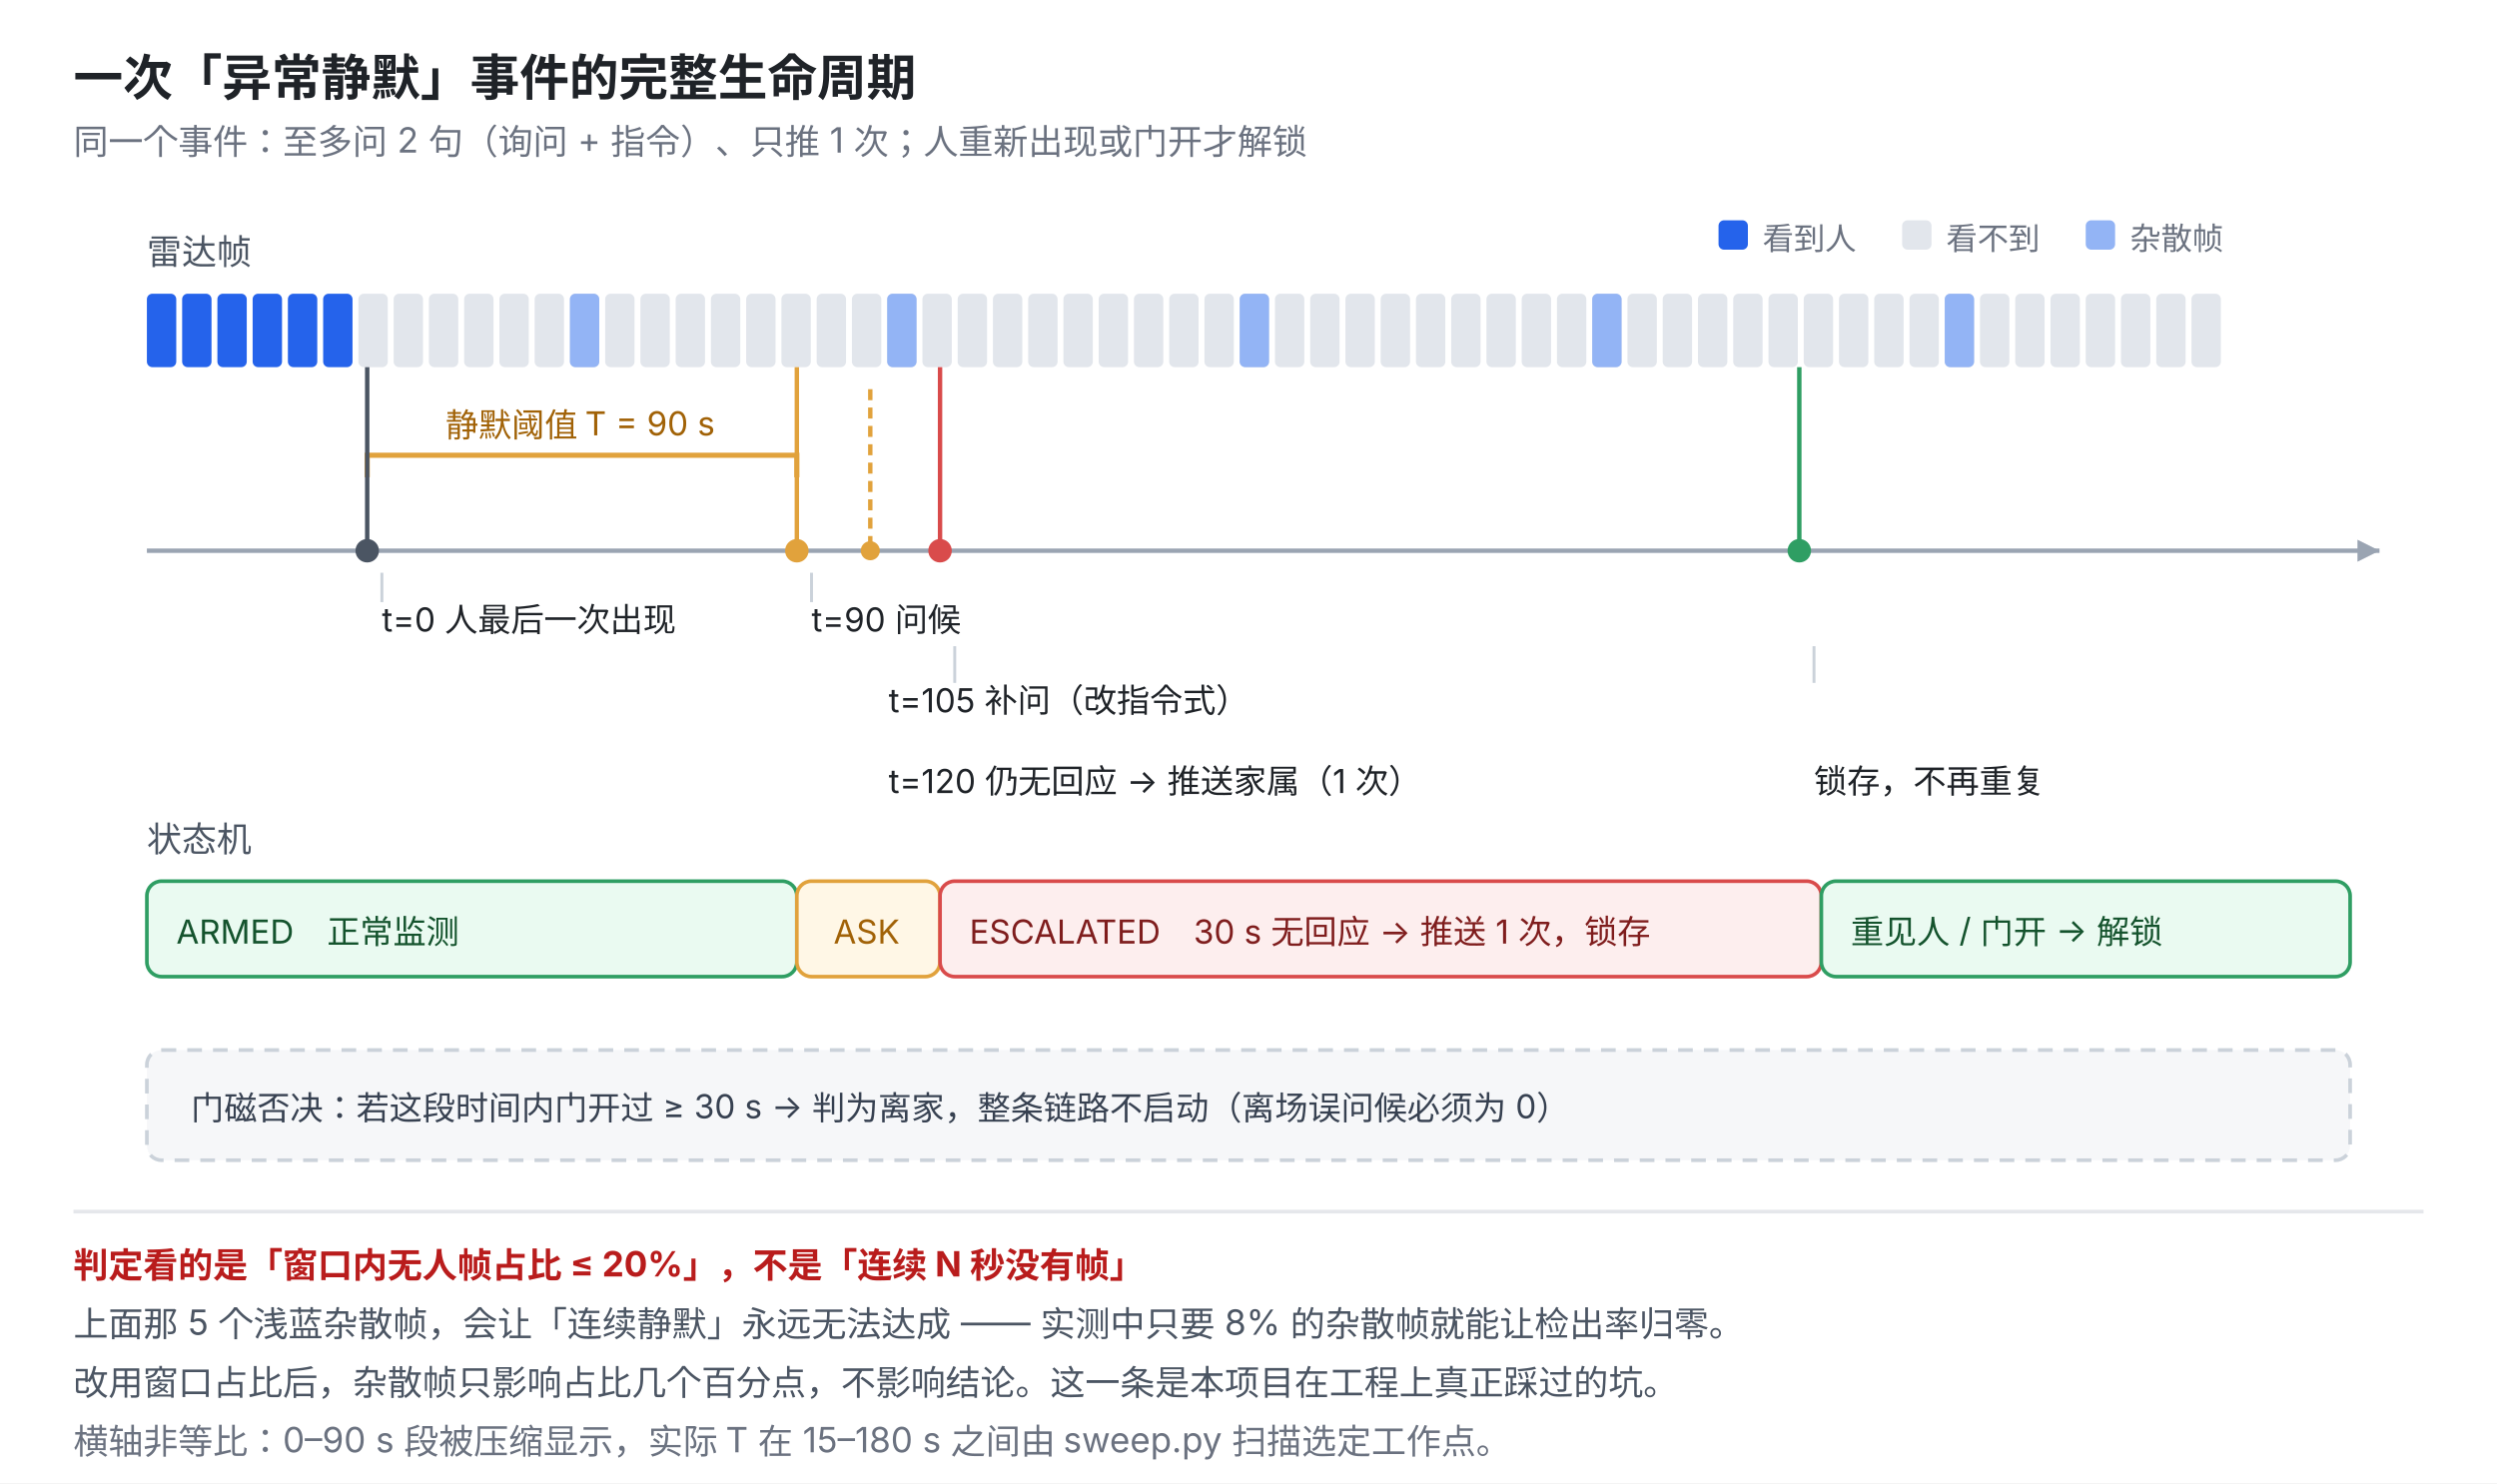
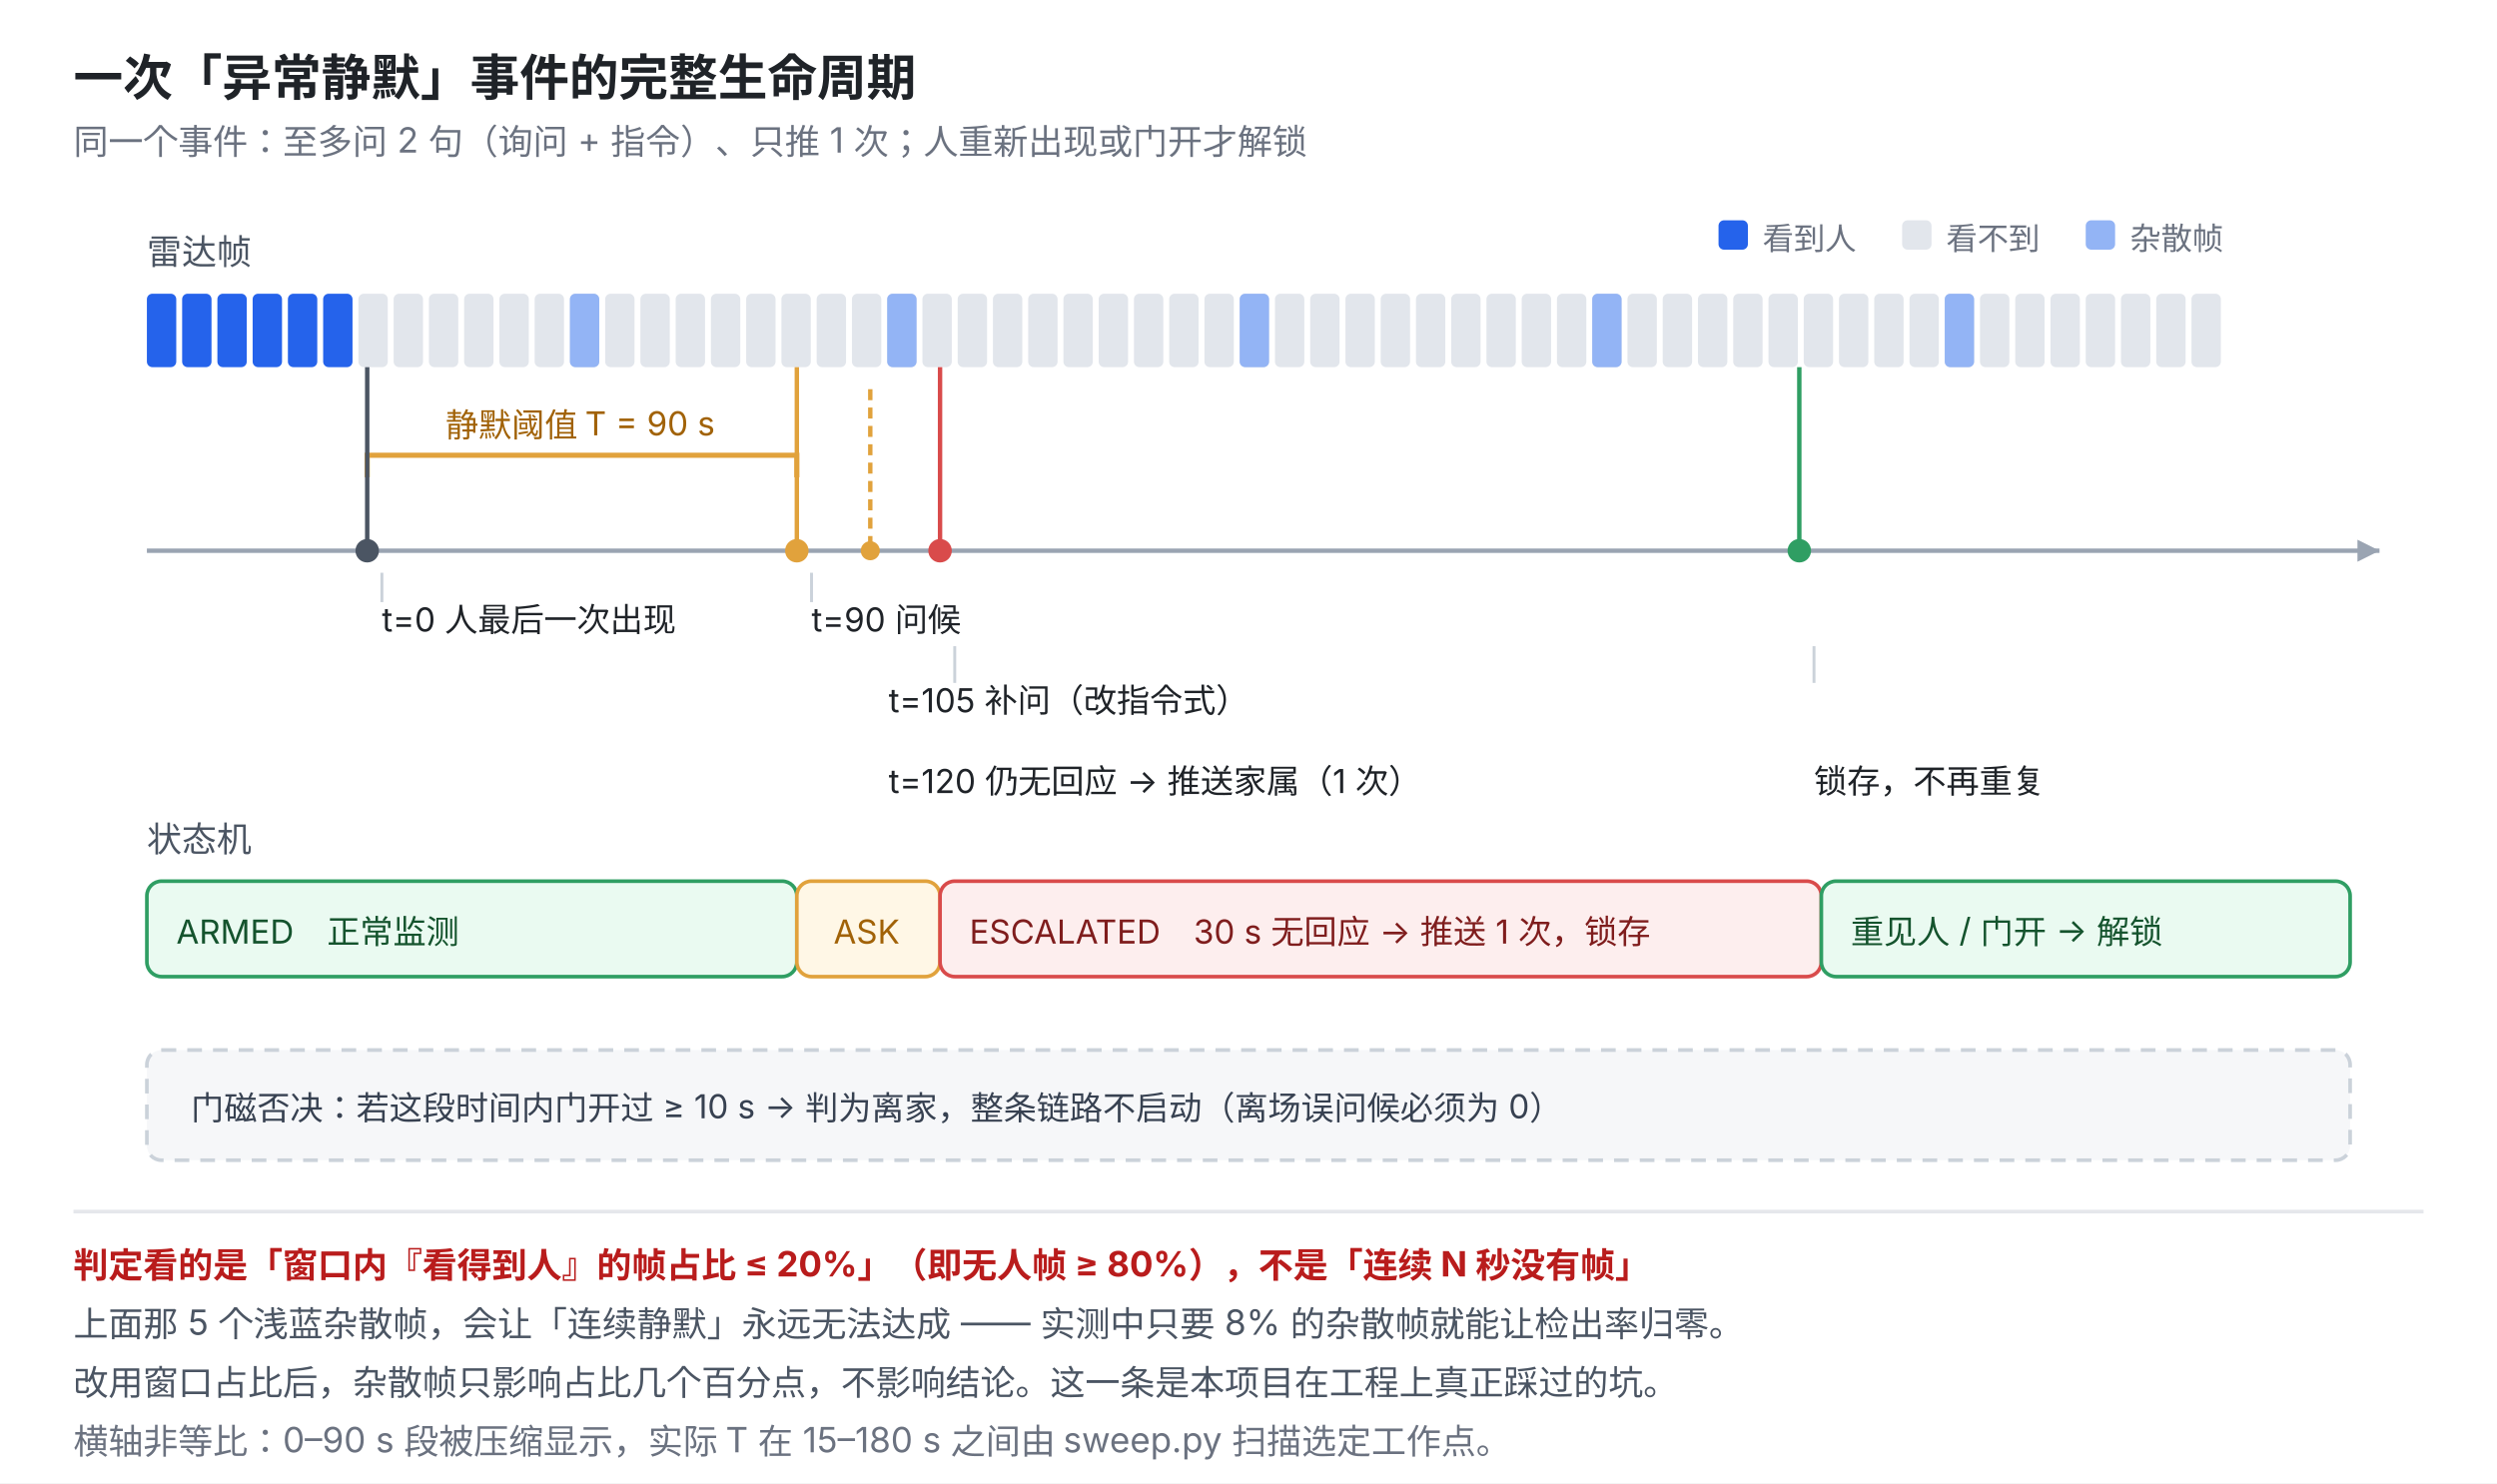
<svg xmlns="http://www.w3.org/2000/svg" viewBox="0 0 680 404" width="680" height="404" font-family="'Noto Sans SC','Microsoft YaHei',-apple-system,Segoe UI,sans-serif">
  <rect width="100%" height="100%" fill="#ffffff" />
  <text x="20" y="26" font-size="13.5" font-weight="700" fill="#1f2328">一次「异常静默」事件的完整生命周期</text>
  <text x="20" y="42" font-size="9.5" fill="#6b7280">同一个事件：至多问 2 句（询问 + 指令）、只推 1 次；人重新出现或门开才解锁</text>
  <text x="40" y="72" font-size="9.5" fill="#4b5563">雷达帧</text>
  <g>
    <g fill="#2563eb">
      <rect x="40" y="80" width="8" height="20" rx="1.5" />
      <rect x="49.6" y="80" width="8" height="20" rx="1.5" />
      <rect x="59.2" y="80" width="8" height="20" rx="1.5" />
      <rect x="68.8" y="80" width="8" height="20" rx="1.5" />
      <rect x="78.4" y="80" width="8" height="20" rx="1.5" />
      <rect x="88" y="80" width="8" height="20" rx="1.5" />
    </g>
    <g fill="#e2e6ec">
      <rect x="97.6" y="80" width="8" height="20" rx="1.5" />
      <rect x="107.2" y="80" width="8" height="20" rx="1.5" />
      <rect x="116.8" y="80" width="8" height="20" rx="1.5" />
      <rect x="126.4" y="80" width="8" height="20" rx="1.5" />
      <rect x="136" y="80" width="8" height="20" rx="1.5" />
      <rect x="145.6" y="80" width="8" height="20" rx="1.5" />
      <rect x="155.2" y="80" width="8" height="20" rx="1.5" />
      <rect x="164.8" y="80" width="8" height="20" rx="1.5" />
      <rect x="174.4" y="80" width="8" height="20" rx="1.5" />
      <rect x="184" y="80" width="8" height="20" rx="1.5" />
      <rect x="193.6" y="80" width="8" height="20" rx="1.5" />
      <rect x="203.2" y="80" width="8" height="20" rx="1.5" />
      <rect x="212.8" y="80" width="8" height="20" rx="1.5" />
      <rect x="222.4" y="80" width="8" height="20" rx="1.5" />
      <rect x="232" y="80" width="8" height="20" rx="1.5" />
      <rect x="241.6" y="80" width="8" height="20" rx="1.5" />
      <rect x="251.2" y="80" width="8" height="20" rx="1.5" />
      <rect x="260.8" y="80" width="8" height="20" rx="1.5" />
      <rect x="270.4" y="80" width="8" height="20" rx="1.5" />
      <rect x="280" y="80" width="8" height="20" rx="1.5" />
      <rect x="289.6" y="80" width="8" height="20" rx="1.5" />
      <rect x="299.2" y="80" width="8" height="20" rx="1.5" />
      <rect x="308.8" y="80" width="8" height="20" rx="1.5" />
      <rect x="318.4" y="80" width="8" height="20" rx="1.5" />
      <rect x="328" y="80" width="8" height="20" rx="1.5" />
      <rect x="337.6" y="80" width="8" height="20" rx="1.5" />
      <rect x="347.2" y="80" width="8" height="20" rx="1.5" />
      <rect x="356.8" y="80" width="8" height="20" rx="1.5" />
      <rect x="366.4" y="80" width="8" height="20" rx="1.5" />
      <rect x="376" y="80" width="8" height="20" rx="1.5" />
      <rect x="385.6" y="80" width="8" height="20" rx="1.5" />
      <rect x="395.2" y="80" width="8" height="20" rx="1.5" />
      <rect x="404.8" y="80" width="8" height="20" rx="1.5" />
      <rect x="414.4" y="80" width="8" height="20" rx="1.5" />
      <rect x="424" y="80" width="8" height="20" rx="1.5" />
      <rect x="433.6" y="80" width="8" height="20" rx="1.5" />
      <rect x="443.2" y="80" width="8" height="20" rx="1.5" />
      <rect x="452.8" y="80" width="8" height="20" rx="1.5" />
      <rect x="462.4" y="80" width="8" height="20" rx="1.5" />
      <rect x="472" y="80" width="8" height="20" rx="1.5" />
      <rect x="481.6" y="80" width="8" height="20" rx="1.5" />
      <rect x="491.2" y="80" width="8" height="20" rx="1.5" />
      <rect x="500.8" y="80" width="8" height="20" rx="1.5" />
      <rect x="510.4" y="80" width="8" height="20" rx="1.5" />
      <rect x="520" y="80" width="8" height="20" rx="1.5" />
      <rect x="529.6" y="80" width="8" height="20" rx="1.5" />
      <rect x="539.2" y="80" width="8" height="20" rx="1.5" />
      <rect x="548.8" y="80" width="8" height="20" rx="1.5" />
      <rect x="558.4" y="80" width="8" height="20" rx="1.5" />
      <rect x="568" y="80" width="8" height="20" rx="1.5" />
      <rect x="577.6" y="80" width="8" height="20" rx="1.5" />
      <rect x="587.2" y="80" width="8" height="20" rx="1.5" />
      <rect x="596.8" y="80" width="8" height="20" rx="1.5" />
    </g>
    <g fill="#93b4f5">
      <rect x="155.2" y="80" width="8" height="20" rx="1.5" />
      <rect x="241.6" y="80" width="8" height="20" rx="1.5" />
      <rect x="337.6" y="80" width="8" height="20" rx="1.5" />
      <rect x="433.6" y="80" width="8" height="20" rx="1.5" />
      <rect x="529.6" y="80" width="8" height="20" rx="1.5" />
    </g>
  </g>
  <g font-size="8.5" fill="#6b7280">
    <rect x="468" y="60" width="8" height="8" rx="1.5" fill="#2563eb" />
    <text x="480" y="68">看到人</text>
    <rect x="518" y="60" width="8" height="8" rx="1.5" fill="#e2e6ec" />
    <text x="530" y="68">看不到</text>
    <rect x="568" y="60" width="8" height="8" rx="1.5" fill="#93b4f5" />
    <text x="580" y="68">杂散帧</text>
  </g>
  <path d="M100 130 L100 124 L217 124 L217 130" fill="none" stroke="#e1a23c" stroke-width="1.4" />
  <text x="158" y="119" font-size="9" fill="#a16207" text-anchor="middle">静默阈值 T = 90 s</text>
  <line x1="40" y1="150" x2="648" y2="150" stroke="#9aa4b2" stroke-width="1.2" />
  <path d="M648 150 L642 147 L642 153 Z" fill="#9aa4b2" />
  <g stroke-width="1.2">
    <line x1="100" y1="100" x2="100" y2="150" stroke="#4b5563" />
    <line x1="217" y1="100" x2="217" y2="150" stroke="#e1a23c" />
    <line x1="237" y1="106" x2="237" y2="150" stroke="#e1a23c" stroke-dasharray="3 2" />
    <line x1="256" y1="100" x2="256" y2="150" stroke="#d94b4b" />
    <line x1="490" y1="100" x2="490" y2="150" stroke="#2f9e63" />
  </g>
  <g>
    <circle cx="100" cy="150" r="3.2" fill="#4b5563" />
    <circle cx="217" cy="150" r="3.2" fill="#e1a23c" />
    <circle cx="237" cy="150" r="2.6" fill="#e1a23c" />
    <circle cx="256" cy="150" r="3.2" fill="#d94b4b" />
    <circle cx="490" cy="150" r="3.2" fill="#2f9e63" />
  </g>
  <g font-size="9" fill="#1f2328">
    <text x="104" y="172">t=0 人最后一次出现</text>
    <text x="221" y="172">t=90 问候</text>
    <text x="242" y="194">t=105 补问（改指令式）</text>
    <text x="242" y="216">t=120 仍无回应 → 推送家属（1 次）</text>
    <text x="494" y="216">锁存，不再重复</text>
  </g>
  <g stroke="#cbd2da" stroke-width="0.8">
    <line x1="104" y1="164" x2="104" y2="156" />
    <line x1="221" y1="164" x2="221" y2="156" />
    <line x1="260" y1="186" x2="260" y2="176" />
    <line x1="494" y1="186" x2="494" y2="176" />
  </g>
  <text x="40" y="232" font-size="9.5" fill="#4b5563">状态机</text>
  <g font-size="9">
    <rect x="40" y="240" width="177" height="26" rx="4" fill="#eafaf1" stroke="#2f9e63" stroke-width="1" />
    <text x="48" y="257" fill="#14532d">ARMED　正常监测</text>
    <rect x="217" y="240" width="39" height="26" rx="4" fill="#fff7e6" stroke="#e1a23c" stroke-width="1" />
    <text x="236" y="257" fill="#a16207" text-anchor="middle">ASK</text>
    <rect x="256" y="240" width="240" height="26" rx="4" fill="#fdeeee" stroke="#d94b4b" stroke-width="1" />
    <text x="264" y="257" fill="#7f1d1d">ESCALATED　30 s 无回应 → 推送 1 次，锁存</text>
    <rect x="496" y="240" width="144" height="26" rx="4" fill="#eafaf1" stroke="#2f9e63" stroke-width="1" />
    <text x="504" y="257" fill="#14532d">重见人 / 门开 → 解锁</text>
  </g>
  <g>
    <rect x="40" y="286" width="600" height="30" rx="4" fill="#f6f7f9" stroke="#cbd2da" stroke-width="1" stroke-dasharray="4 3" />
-     <text x="52" y="305" font-size="9" fill="#374151">门磁否决：若这段时间内门开过 ≥ 30 s → 判为离家，整条链路不启动（离场误问候必须为 0）</text>
+     <text x="52" y="305" font-size="9" fill="#374151">门磁否决：若这段时间内门开过 ≥ 10 s → 判为离家，整条链路不启动（离场误问候必须为 0）</text>
  </g>
  <line x1="20" y1="330" x2="660" y2="330" stroke="#e5e7eb" stroke-width="1" />
-   <text x="20" y="348" font-size="9.5" font-weight="700" fill="#b91c1c">判定看的是「窗口内无人帧占比 ≤ 20%」，不是「连续 N 秒没有帧」</text>
+   <text x="20" y="348" font-size="9.5" font-weight="700" fill="#b91c1c">判定看的是「窗口内『看得到人』的帧占比 ≤ 20%」（即无人帧 ≥ 80%），不是「连续 N 秒没有帧」</text>
  <text x="20" y="364" font-size="9.5" fill="#4b5563">上面那 5 个浅蓝杂散帧，会让「连续静默」永远无法达成 —— 实测中只要 8% 的杂散帧就能让检出率归零。</text>
  <text x="20" y="380" font-size="9.5" fill="#4b5563">改用窗口占比后，杂散帧只影响占比几个百分点，不影响结论。这一条是本项目在工程上真正踩过的坑。</text>
  <text x="20" y="396" font-size="9.5" fill="#6b7280">横轴非等比：0–90 s 段被压缩显示，实际 T 在 15–180 s 之间由 sweep.py 扫描选定工作点。</text>
</svg>
